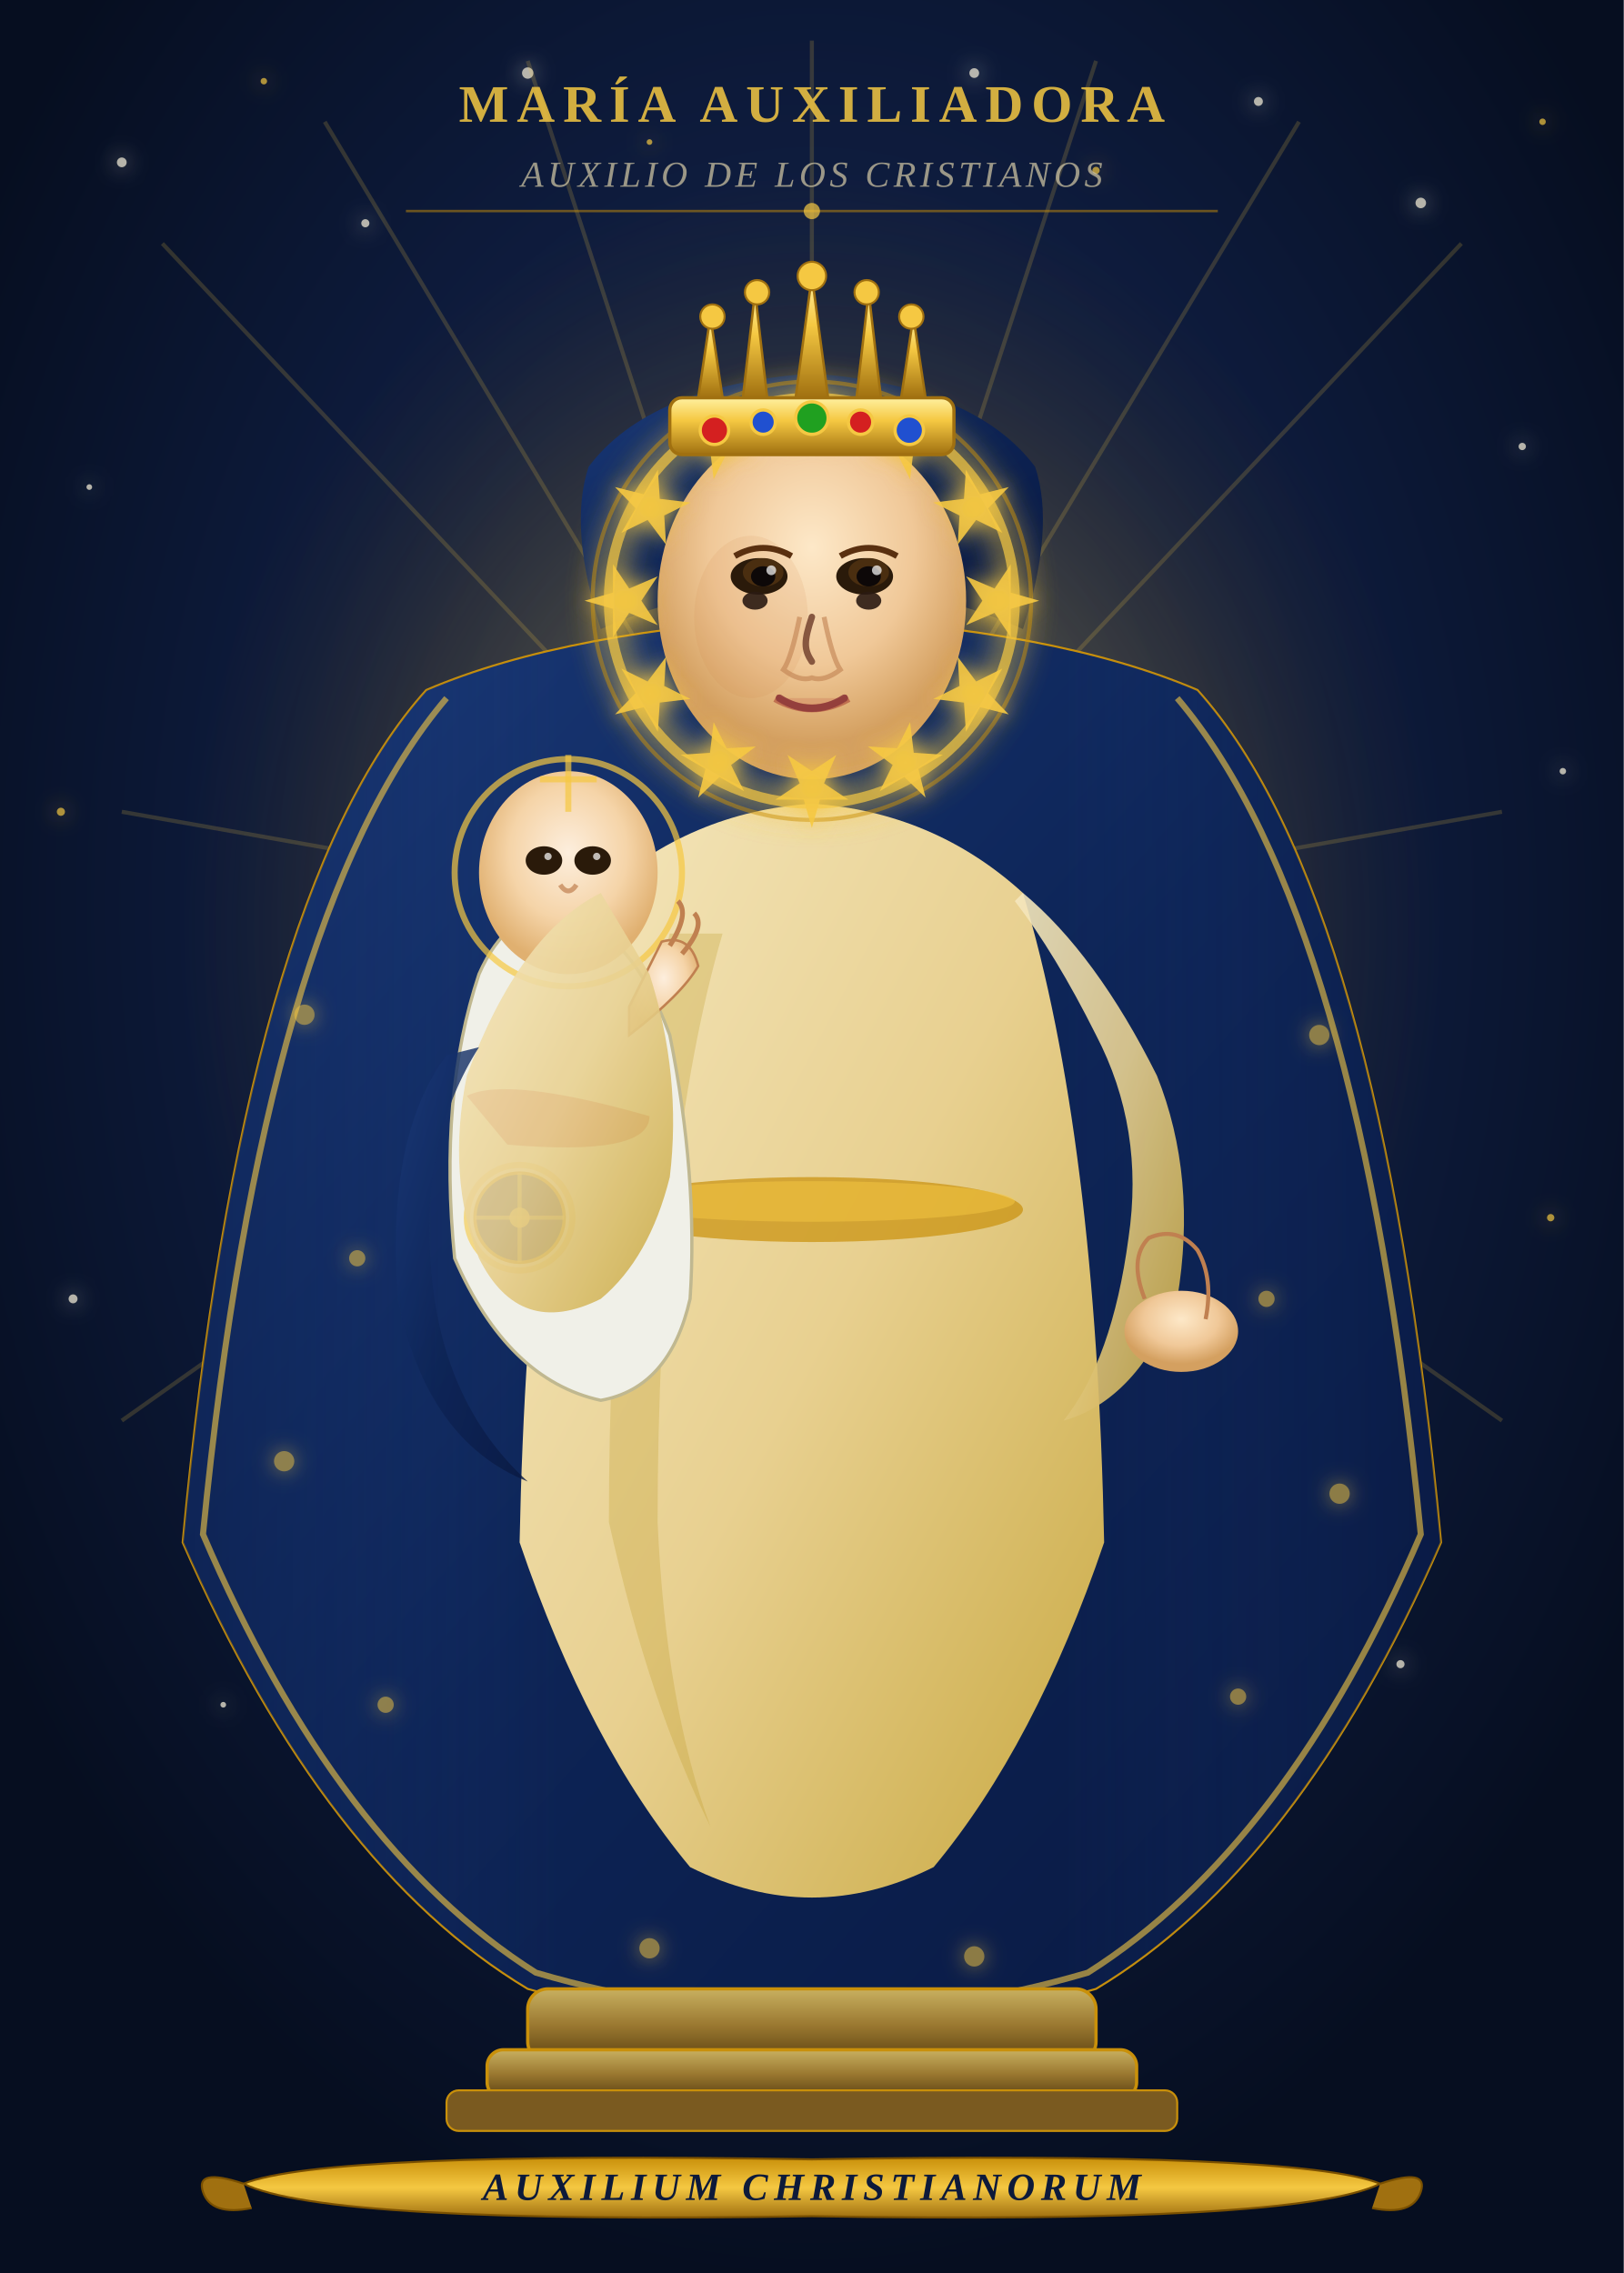
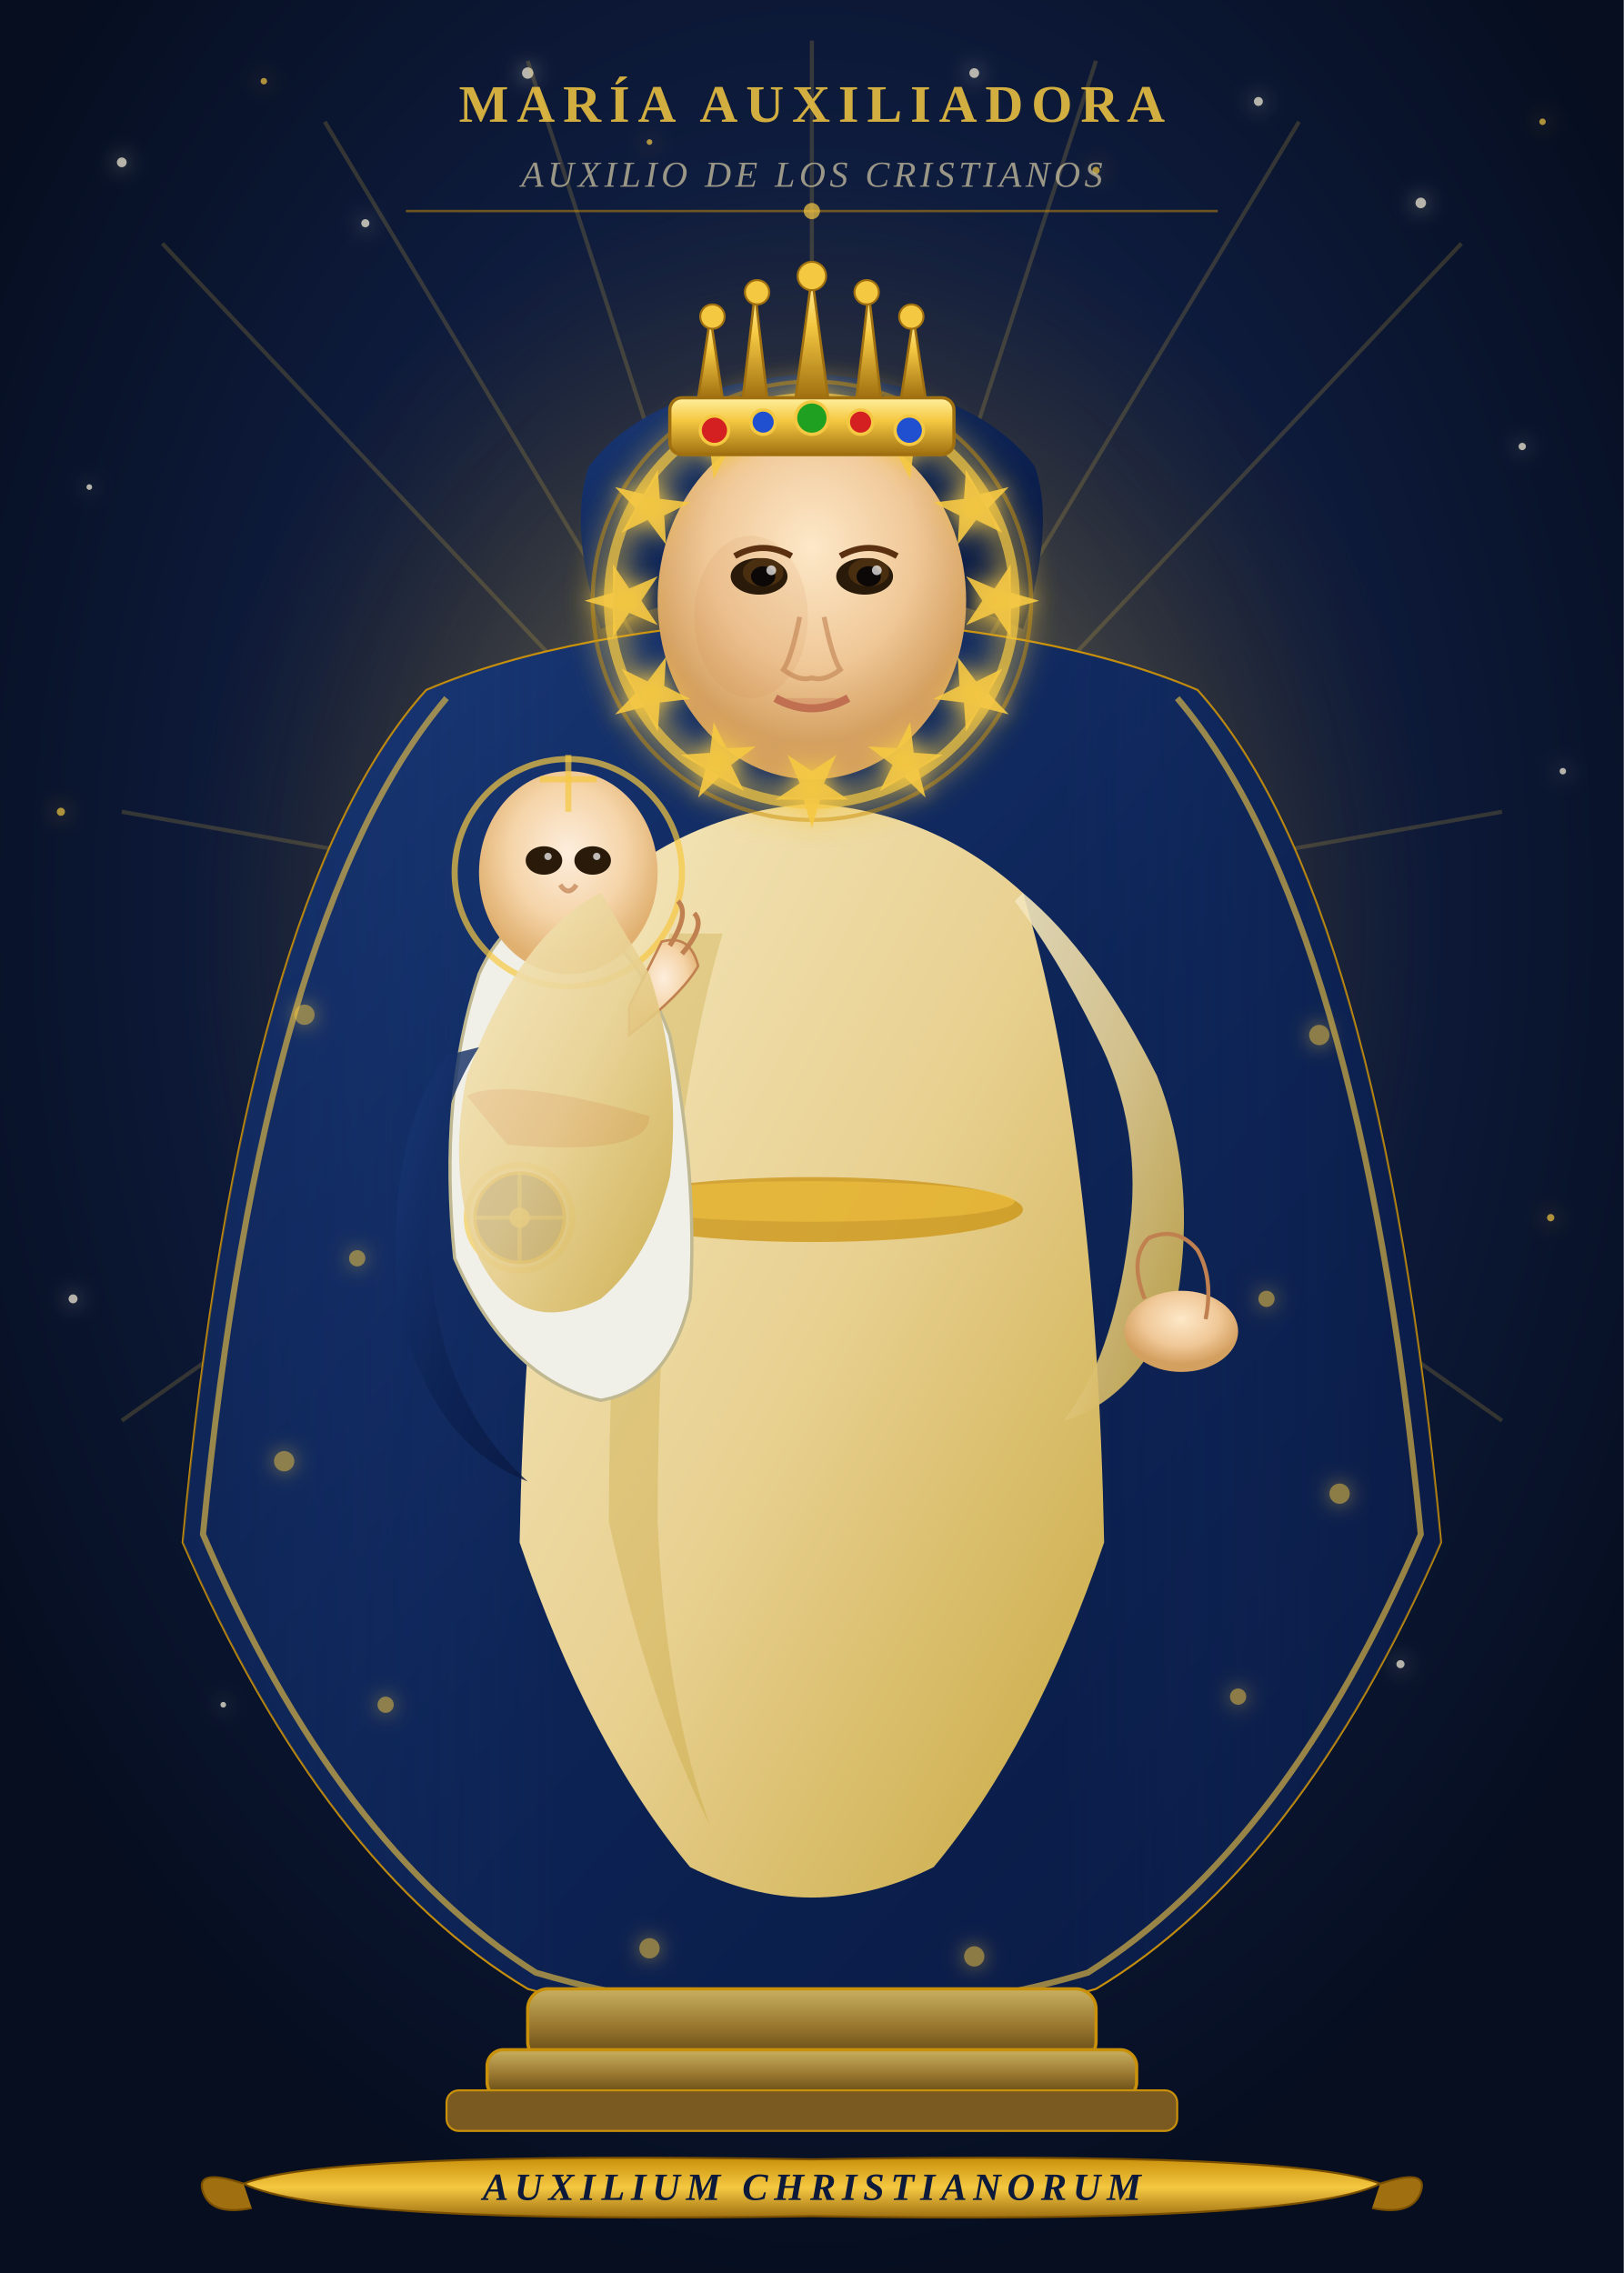
<svg xmlns="http://www.w3.org/2000/svg" viewBox="0 0 400 560" width="400" height="560">
  <defs>
    <radialGradient id="bgGrad" cx="50%" cy="40%" r="60%">
      <stop offset="0%" stop-color="#1a2d5a" />
      <stop offset="60%" stop-color="#0d1a3a" />
      <stop offset="100%" stop-color="#060e20" />
    </radialGradient>
    <radialGradient id="gloryHalo" cx="50%" cy="50%" r="50%">
      <stop offset="0%" stop-color="#fff8e0" stop-opacity="0.9" />
      <stop offset="40%" stop-color="#f5c842" stop-opacity="0.6" />
      <stop offset="70%" stop-color="#c9900a" stop-opacity="0.3" />
      <stop offset="100%" stop-color="#7a5000" stop-opacity="0" />
    </radialGradient>
    <linearGradient id="mantleGrad" x1="0%" y1="0%" x2="100%" y2="100%">
      <stop offset="0%" stop-color="#1a3a7a" />
      <stop offset="50%" stop-color="#0d2456" />
      <stop offset="100%" stop-color="#091840" />
    </linearGradient>
    <linearGradient id="mantleShadow" x1="0%" y1="0%" x2="100%" y2="0%">
      <stop offset="0%" stop-color="#091840" stop-opacity="0.8" />
      <stop offset="30%" stop-color="#1a3a7a" stop-opacity="0" />
      <stop offset="70%" stop-color="#1a3a7a" stop-opacity="0" />
      <stop offset="100%" stop-color="#091840" stop-opacity="0.8" />
    </linearGradient>
    <linearGradient id="tunicGrad" x1="0%" y1="0%" x2="100%" y2="100%">
      <stop offset="0%" stop-color="#f5e8c0" />
      <stop offset="50%" stop-color="#e8d090" />
      <stop offset="100%" stop-color="#c8a840" />
    </linearGradient>
    <linearGradient id="crownGrad" x1="0%" y1="0%" x2="0%" y2="100%">
      <stop offset="0%" stop-color="#fff0a0" />
      <stop offset="40%" stop-color="#f5c842" />
      <stop offset="100%" stop-color="#a07010" />
    </linearGradient>
    <radialGradient id="skinGrad" cx="50%" cy="35%" r="55%">
      <stop offset="0%" stop-color="#fde8c8" />
      <stop offset="60%" stop-color="#f0c898" />
      <stop offset="100%" stop-color="#d4a060" />
    </radialGradient>
    <radialGradient id="childSkinGrad" cx="50%" cy="40%" r="55%">
      <stop offset="0%" stop-color="#fdeedd" />
      <stop offset="60%" stop-color="#f5d4a8" />
      <stop offset="100%" stop-color="#e0b070" />
    </radialGradient>
    <filter id="glow" x="-50%" y="-50%" width="200%" height="200%">
      <feGaussianBlur in="SourceGraphic" stdDeviation="2.5" result="blur" />
      <feMerge>
        <feMergeNode in="blur" />
        <feMergeNode in="SourceGraphic" />
      </feMerge>
    </filter>
    <filter id="haloGlow" x="-30%" y="-30%" width="160%" height="160%">
      <feGaussianBlur in="SourceGraphic" stdDeviation="4" result="blur" />
      <feMerge>
        <feMergeNode in="blur" />
        <feMergeNode in="blur" />
        <feMergeNode in="SourceGraphic" />
      </feMerge>
    </filter>
    <linearGradient id="bannerGrad" x1="0%" y1="0%" x2="0%" y2="100%">
      <stop offset="0%" stop-color="#c9900a" />
      <stop offset="50%" stop-color="#f5c842" />
      <stop offset="100%" stop-color="#a07010" />
    </linearGradient>
    <linearGradient id="pedestalGrad" x1="0%" y1="0%" x2="0%" y2="100%">
      <stop offset="0%" stop-color="#c8b060" />
      <stop offset="50%" stop-color="#9a7830" />
      <stop offset="100%" stop-color="#5a4010" />
    </linearGradient>
  </defs>
  <rect width="400" height="560" fill="url(#bgGrad)" />
  <g opacity="0.7" filter="url(#glow)">
    <circle cx="30" cy="40" r="1.2" fill="#fff8e0" />
    <circle cx="65" cy="20" r="0.8" fill="#f5c842" />
    <circle cx="90" cy="55" r="1.0" fill="#fff8e0" />
    <circle cx="130" cy="18" r="1.4" fill="#fff8e0" />
    <circle cx="160" cy="35" r="0.7" fill="#f5c842" />
    <circle cx="240" cy="18" r="1.2" fill="#fff8e0" />
    <circle cx="270" cy="42" r="0.9" fill="#f5c842" />
    <circle cx="310" cy="25" r="1.1" fill="#fff8e0" />
    <circle cx="350" cy="50" r="1.3" fill="#fff8e0" />
    <circle cx="380" cy="30" r="0.8" fill="#f5c842" />
    <circle cx="22" cy="120" r="0.7" fill="#fff8e0" />
    <circle cx="375" cy="110" r="0.9" fill="#fff8e0" />
    <circle cx="15" cy="200" r="1.0" fill="#f5c842" />
    <circle cx="385" cy="190" r="0.8" fill="#fff8e0" />
    <circle cx="18" cy="320" r="1.1" fill="#fff8e0" />
    <circle cx="382" cy="300" r="0.9" fill="#f5c842" />
    <circle cx="55" cy="420" r="0.7" fill="#fff8e0" />
    <circle cx="345" cy="410" r="1.0" fill="#fff8e0" />
  </g>
  <ellipse cx="200" cy="230" rx="155" ry="190" fill="url(#gloryHalo)" opacity="0.45" />
  <g opacity="0.18" stroke="#f5c842" stroke-width="1">
    <line x1="200" y1="230" x2="40" y2="60" />
    <line x1="200" y1="230" x2="80" y2="30" />
    <line x1="200" y1="230" x2="130" y2="15" />
    <line x1="200" y1="230" x2="200" y2="10" />
    <line x1="200" y1="230" x2="270" y2="15" />
    <line x1="200" y1="230" x2="320" y2="30" />
    <line x1="200" y1="230" x2="360" y2="60" />
    <line x1="200" y1="230" x2="30" y2="200" />
    <line x1="200" y1="230" x2="370" y2="200" />
    <line x1="200" y1="230" x2="30" y2="350" />
    <line x1="200" y1="230" x2="370" y2="350" />
  </g>
  <path d="M 105 170 Q 60 220 45 380 Q 80 460 130 490 Q 200 510 270 490 Q 320 460 355 380 Q 340 220 295 170 Q 260 155 200 152 Q 140 155 105 170 Z" fill="url(#mantleGrad)" stroke="#c9900a" stroke-width="0.5" />
  <path d="M 105 170 Q 60 220 45 380 Q 80 460 130 490 Q 200 510 270 490 Q 320 460 355 380 Q 340 220 295 170 Q 260 155 200 152 Q 140 155 105 170 Z" fill="url(#mantleShadow)" opacity="0.5" />
  <path d="M 110 172 Q 65 225 50 378 Q 83 455 132 486 Q 200 506 268 486 Q 317 455 350 378 Q 335 225 290 172" fill="none" stroke="#f5c842" stroke-width="1.5" opacity="0.6" />
  <path d="M 148 220 Q 130 280 128 380 Q 145 430 170 460 Q 200 475 230 460 Q 255 430 272 380 Q 270 280 252 220 Q 230 200 200 198 Q 170 200 148 220 Z" fill="url(#tunicGrad)" />
  <path d="M 165 230 Q 150 285 150 375 Q 160 420 175 450 Q 164 420 162 375 Q 162 285 178 230 Z" fill="#b8941a" opacity="0.25" />
  <ellipse cx="200" cy="298" rx="52" ry="8" fill="#c9900a" opacity="0.7" />
  <ellipse cx="200" cy="296" rx="50" ry="5" fill="#f5c842" opacity="0.5" />
  <path d="M 148 155 Q 140 130 145 115 Q 160 95 200 92 Q 240 95 255 115 Q 260 130 252 155 Q 230 145 200 143 Q 170 145 148 155 Z" fill="url(#mantleGrad)" />
  <rect x="188" y="168" width="24" height="22" rx="8" fill="url(#skinGrad)" />
  <ellipse cx="200" cy="148" rx="38" ry="44" fill="url(#skinGrad)" />
  <ellipse cx="185" cy="152" rx="14" ry="20" fill="#c88040" opacity="0.12" />
  <ellipse cx="187" cy="142" rx="7" ry="4.5" fill="#2a1a0a" />
  <ellipse cx="213" cy="142" rx="7" ry="4.5" fill="#2a1a0a" />
  <ellipse cx="188" cy="141" rx="5" ry="3.5" fill="#4a2e10" />
  <ellipse cx="214" cy="141" rx="5" ry="3.5" fill="#4a2e10" />
  <ellipse cx="188" cy="142" rx="3" ry="2.5" fill="#0d0808" />
  <ellipse cx="214" cy="142" rx="3" ry="2.5" fill="#0d0808" />
  <circle cx="190" cy="140.5" r="1.2" fill="white" opacity="0.7" />
  <circle cx="216" cy="140.5" r="1.2" fill="white" opacity="0.7" />
  <path d="M 181 137 Q 188 133 195 137" fill="none" stroke="#5a3010" stroke-width="1.5" />
  <path d="M 207 137 Q 214 133 221 137" fill="none" stroke="#5a3010" stroke-width="1.5" />
  <path d="M 197 152 Q 195 162 193 165 Q 197 168 200 167 Q 203 168 207 165 Q 205 162 203 152" fill="none" stroke="#c08050" stroke-width="1.2" opacity="0.6" />
  <path d="M 191 172 Q 200 177 209 172" fill="none" stroke="#c07050" stroke-width="2" />
  <path d="M 193 172 Q 200 175 207 172" fill="#d08060" opacity="0.4" />
  <circle cx="200" cy="148" r="50" fill="none" stroke="#f5c842" stroke-width="2.5" opacity="0.8" filter="url(#haloGlow)" />
  <circle cx="200" cy="148" r="54" fill="none" stroke="#c9900a" stroke-width="1" opacity="0.5" />
  <g fill="#f5c842" filter="url(#glow)">
    <polygon points="200,92 202,99 209,99 203,103 206,110 200,106 194,110 197,103 191,99 198,99" transform="rotate(0, 200, 148)" opacity="0.9" />
    <polygon points="200,92 202,99 209,99 203,103 206,110 200,106 194,110 197,103 191,99 198,99" transform="rotate(30, 200, 148)" opacity="0.9" />
    <polygon points="200,92 202,99 209,99 203,103 206,110 200,106 194,110 197,103 191,99 198,99" transform="rotate(60, 200, 148)" opacity="0.9" />
    <polygon points="200,92 202,99 209,99 203,103 206,110 200,106 194,110 197,103 191,99 198,99" transform="rotate(90, 200, 148)" opacity="0.9" />
    <polygon points="200,92 202,99 209,99 203,103 206,110 200,106 194,110 197,103 191,99 198,99" transform="rotate(120, 200, 148)" opacity="0.9" />
    <polygon points="200,92 202,99 209,99 203,103 206,110 200,106 194,110 197,103 191,99 198,99" transform="rotate(150, 200, 148)" opacity="0.9" />
    <polygon points="200,92 202,99 209,99 203,103 206,110 200,106 194,110 197,103 191,99 198,99" transform="rotate(180, 200, 148)" opacity="0.9" />
    <polygon points="200,92 202,99 209,99 203,103 206,110 200,106 194,110 197,103 191,99 198,99" transform="rotate(210, 200, 148)" opacity="0.9" />
    <polygon points="200,92 202,99 209,99 203,103 206,110 200,106 194,110 197,103 191,99 198,99" transform="rotate(240, 200, 148)" opacity="0.9" />
    <polygon points="200,92 202,99 209,99 203,103 206,110 200,106 194,110 197,103 191,99 198,99" transform="rotate(270, 200, 148)" opacity="0.9" />
    <polygon points="200,92 202,99 209,99 203,103 206,110 200,106 194,110 197,103 191,99 198,99" transform="rotate(300, 200, 148)" opacity="0.9" />
    <polygon points="200,92 202,99 209,99 203,103 206,110 200,106 194,110 197,103 191,99 198,99" transform="rotate(330, 200, 148)" opacity="0.9" />
  </g>
  <rect x="165" y="98" width="70" height="14" rx="3" fill="url(#crownGrad)" stroke="#a07010" stroke-width="0.8" />
  <polygon points="172,98 175,78 178,98" fill="url(#crownGrad)" stroke="#a07010" stroke-width="0.6" />
  <polygon points="183,98 186,72 189,98" fill="url(#crownGrad)" stroke="#a07010" stroke-width="0.6" />
  <polygon points="196,98 200,68 204,98" fill="url(#crownGrad)" stroke="#a07010" stroke-width="0.6" />
  <polygon points="211,98 214,72 217,98" fill="url(#crownGrad)" stroke="#a07010" stroke-width="0.6" />
  <polygon points="222,98 225,78 228,98" fill="url(#crownGrad)" stroke="#a07010" stroke-width="0.6" />
  <circle cx="176" cy="106" r="3.5" fill="#d42020" stroke="#f5c842" stroke-width="0.8" />
  <circle cx="188" cy="104" r="3" fill="#2050d0" stroke="#f5c842" stroke-width="0.8" />
  <circle cx="200" cy="103" r="4" fill="#20a020" stroke="#f5c842" stroke-width="0.8" />
  <circle cx="212" cy="104" r="3" fill="#d42020" stroke="#f5c842" stroke-width="0.8" />
  <circle cx="224" cy="106" r="3.5" fill="#2050d0" stroke="#f5c842" stroke-width="0.8" />
  <circle cx="175.5" cy="78" r="3" fill="#f5c842" stroke="#a07010" stroke-width="0.5" />
  <circle cx="186.5" cy="72" r="3" fill="#f5c842" stroke="#a07010" stroke-width="0.5" />
  <circle cx="200" cy="68" r="3.5" fill="#f5c842" stroke="#a07010" stroke-width="0.5" />
  <circle cx="213.5" cy="72" r="3" fill="#f5c842" stroke="#a07010" stroke-width="0.5" />
  <circle cx="224.5" cy="78" r="3" fill="#f5c842" stroke="#a07010" stroke-width="0.5" />
  <path d="M 118 240 Q 108 270 112 310 Q 125 340 148 345 Q 165 342 170 320 Q 172 290 165 255 Q 155 228 138 225 Q 125 224 118 240 Z" fill="#f0f0e8" stroke="#c0b890" stroke-width="0.8" />
  <path d="M 115 270 Q 125 265 160 275 Q 160 285 125 282 Z" fill="#c02020" opacity="0.7" />
  <ellipse cx="140" cy="215" rx="22" ry="25" fill="url(#childSkinGrad)" />
  <circle cx="140" cy="215" r="28" fill="none" stroke="#f5c842" stroke-width="1.5" opacity="0.7" />
  <line x1="140" y1="186" x2="140" y2="200" stroke="#f5c842" stroke-width="1.5" opacity="0.7" />
  <line x1="133" y1="192" x2="147" y2="192" stroke="#f5c842" stroke-width="1.5" opacity="0.7" />
  <ellipse cx="134" cy="212" rx="4.5" ry="3.5" fill="#2a1a0a" />
  <ellipse cx="146" cy="212" rx="4.5" ry="3.5" fill="#2a1a0a" />
  <circle cx="135" cy="211" r="0.9" fill="white" opacity="0.7" />
  <circle cx="147" cy="211" r="0.9" fill="white" opacity="0.7" />
  <path d="M 138 218 Q 140 221 142 218" fill="none" stroke="#c08050" stroke-width="1.2" opacity="0.7" />
  <path d="M 155 255 Q 168 245 172 238 Q 170 230 163 232 Q 160 238 155 248 Z" fill="url(#childSkinGrad)" stroke="#c08050" stroke-width="0.6" />
  <path d="M 165 233 Q 170 225 167 222" fill="none" stroke="#c08050" stroke-width="1.2" />
  <path d="M 168 235 Q 174 228 171 225" fill="none" stroke="#c08050" stroke-width="1.2" />
  <circle cx="128" cy="300" r="13" fill="none" stroke="#f5c842" stroke-width="1.5" opacity="0.6" />
  <circle cx="128" cy="300" r="11" fill="#1a2d5a" stroke="#c9900a" stroke-width="0.8" />
  <line x1="128" y1="289" x2="128" y2="311" stroke="#f5c842" stroke-width="1" opacity="0.6" />
  <line x1="117" y1="300" x2="139" y2="300" stroke="#f5c842" stroke-width="1" opacity="0.6" />
  <circle cx="128" cy="300" r="2.5" fill="#f5c842" opacity="0.8" />
  <path d="M 148 220 Q 128 230 115 265 Q 110 290 118 310 Q 128 330 148 320 Q 160 310 165 290 Q 168 265 160 240 Z" fill="url(#tunicGrad)" opacity="0.9" />
  <path d="M 110 260 Q 95 280 98 320 Q 105 355 130 365 Q 108 345 106 310 Q 104 280 118 258 Z" fill="url(#mantleGrad)" opacity="0.8" />
  <path d="M 252 220 Q 270 235 285 265 Q 295 290 290 320 Q 280 345 262 350 Q 274 335 278 305 Q 282 278 270 255 Q 260 235 250 222 Z" fill="url(#tunicGrad)" opacity="0.9" />
  <ellipse cx="291" cy="328" rx="14" ry="10" fill="url(#skinGrad)" />
  <path d="M 282 320 Q 278 310 283 305 Q 290 302 295 308 Q 299 315 297 325" fill="none" stroke="#c08050" stroke-width="1" />
  <g fill="#f5c842" opacity="0.55" filter="url(#glow)">
    <circle cx="75" cy="250" r="2.5" />
    <circle cx="88" cy="310" r="2" />
    <circle cx="70" cy="360" r="2.5" />
    <circle cx="325" cy="255" r="2.5" />
    <circle cx="312" cy="320" r="2" />
    <circle cx="330" cy="368" r="2.5" />
    <circle cx="95" cy="420" r="2" />
    <circle cx="305" cy="418" r="2" />
    <circle cx="160" cy="480" r="2.5" />
    <circle cx="240" cy="482" r="2.5" />
  </g>
  <rect x="130" y="490" width="140" height="18" rx="5" fill="url(#pedestalGrad)" stroke="#c9900a" stroke-width="0.8" />
  <rect x="120" y="505" width="160" height="12" rx="4" fill="url(#pedestalGrad)" stroke="#c9900a" stroke-width="0.8" />
  <rect x="110" y="515" width="180" height="10" rx="3" fill="#7a5a20" stroke="#c9900a" stroke-width="0.5" />
  <path d="M 60 538 Q 80 530 200 532 Q 320 530 340 538 Q 320 548 200 546 Q 80 548 60 538 Z" fill="url(#bannerGrad)" stroke="#7a5000" stroke-width="0.5" />
  <path d="M 60 538 Q 48 534 50 540 Q 52 546 62 544" fill="#a07010" stroke="#7a5000" stroke-width="0.5" />
  <path d="M 340 538 Q 352 534 350 540 Q 348 546 338 544" fill="#a07010" stroke="#7a5000" stroke-width="0.5" />
  <text x="200" y="542" font-family="Georgia, 'Times New Roman', serif" font-size="9.5" font-style="italic" font-weight="bold" fill="#0d1a3a" text-anchor="middle" letter-spacing="1.5">AUXILIUM CHRISTIANORUM</text>
  <text x="200" y="525" font-family="Georgia, 'Times New Roman', serif" font-size="0" fill="#f5c842" text-anchor="middle" />
  <text x="200" y="30" font-family="Georgia, 'Times New Roman', serif" font-size="13" font-weight="bold" fill="#f5c842" text-anchor="middle" letter-spacing="2" opacity="0.85">MARÍA AUXILIADORA</text>
  <text x="200" y="46" font-family="Georgia, 'Times New Roman', serif" font-size="9" font-style="italic" fill="#c9c0a0" text-anchor="middle" letter-spacing="1" opacity="0.75">AUXILIO DE LOS CRISTIANOS</text>
  <line x1="100" y1="52" x2="300" y2="52" stroke="#c9900a" stroke-width="0.6" opacity="0.5" />
  <circle cx="200" cy="52" r="2" fill="#f5c842" opacity="0.7" />
-   <g id="tup-face-features" opacity="0.9">
-     <ellipse id="tup-eye-left" cx="186" cy="148" rx="3.1" ry="2.2" fill="#2a1a12" />
-     <ellipse id="tup-eye-right" cx="214" cy="148" rx="3.1" ry="2.2" fill="#2a1a12" />
-     <path id="tup-nose" d="M200 152 C198 158, 198 160, 200 163" stroke="#7b4a35" stroke-width="1.6" fill="none" stroke-linecap="round" />
-     <path id="tup-mouth" d="M192 172 Q200 177 208 172" stroke="#8f3a3a" stroke-width="1.8" fill="none" stroke-linecap="round" />
-   </g>
</svg>
